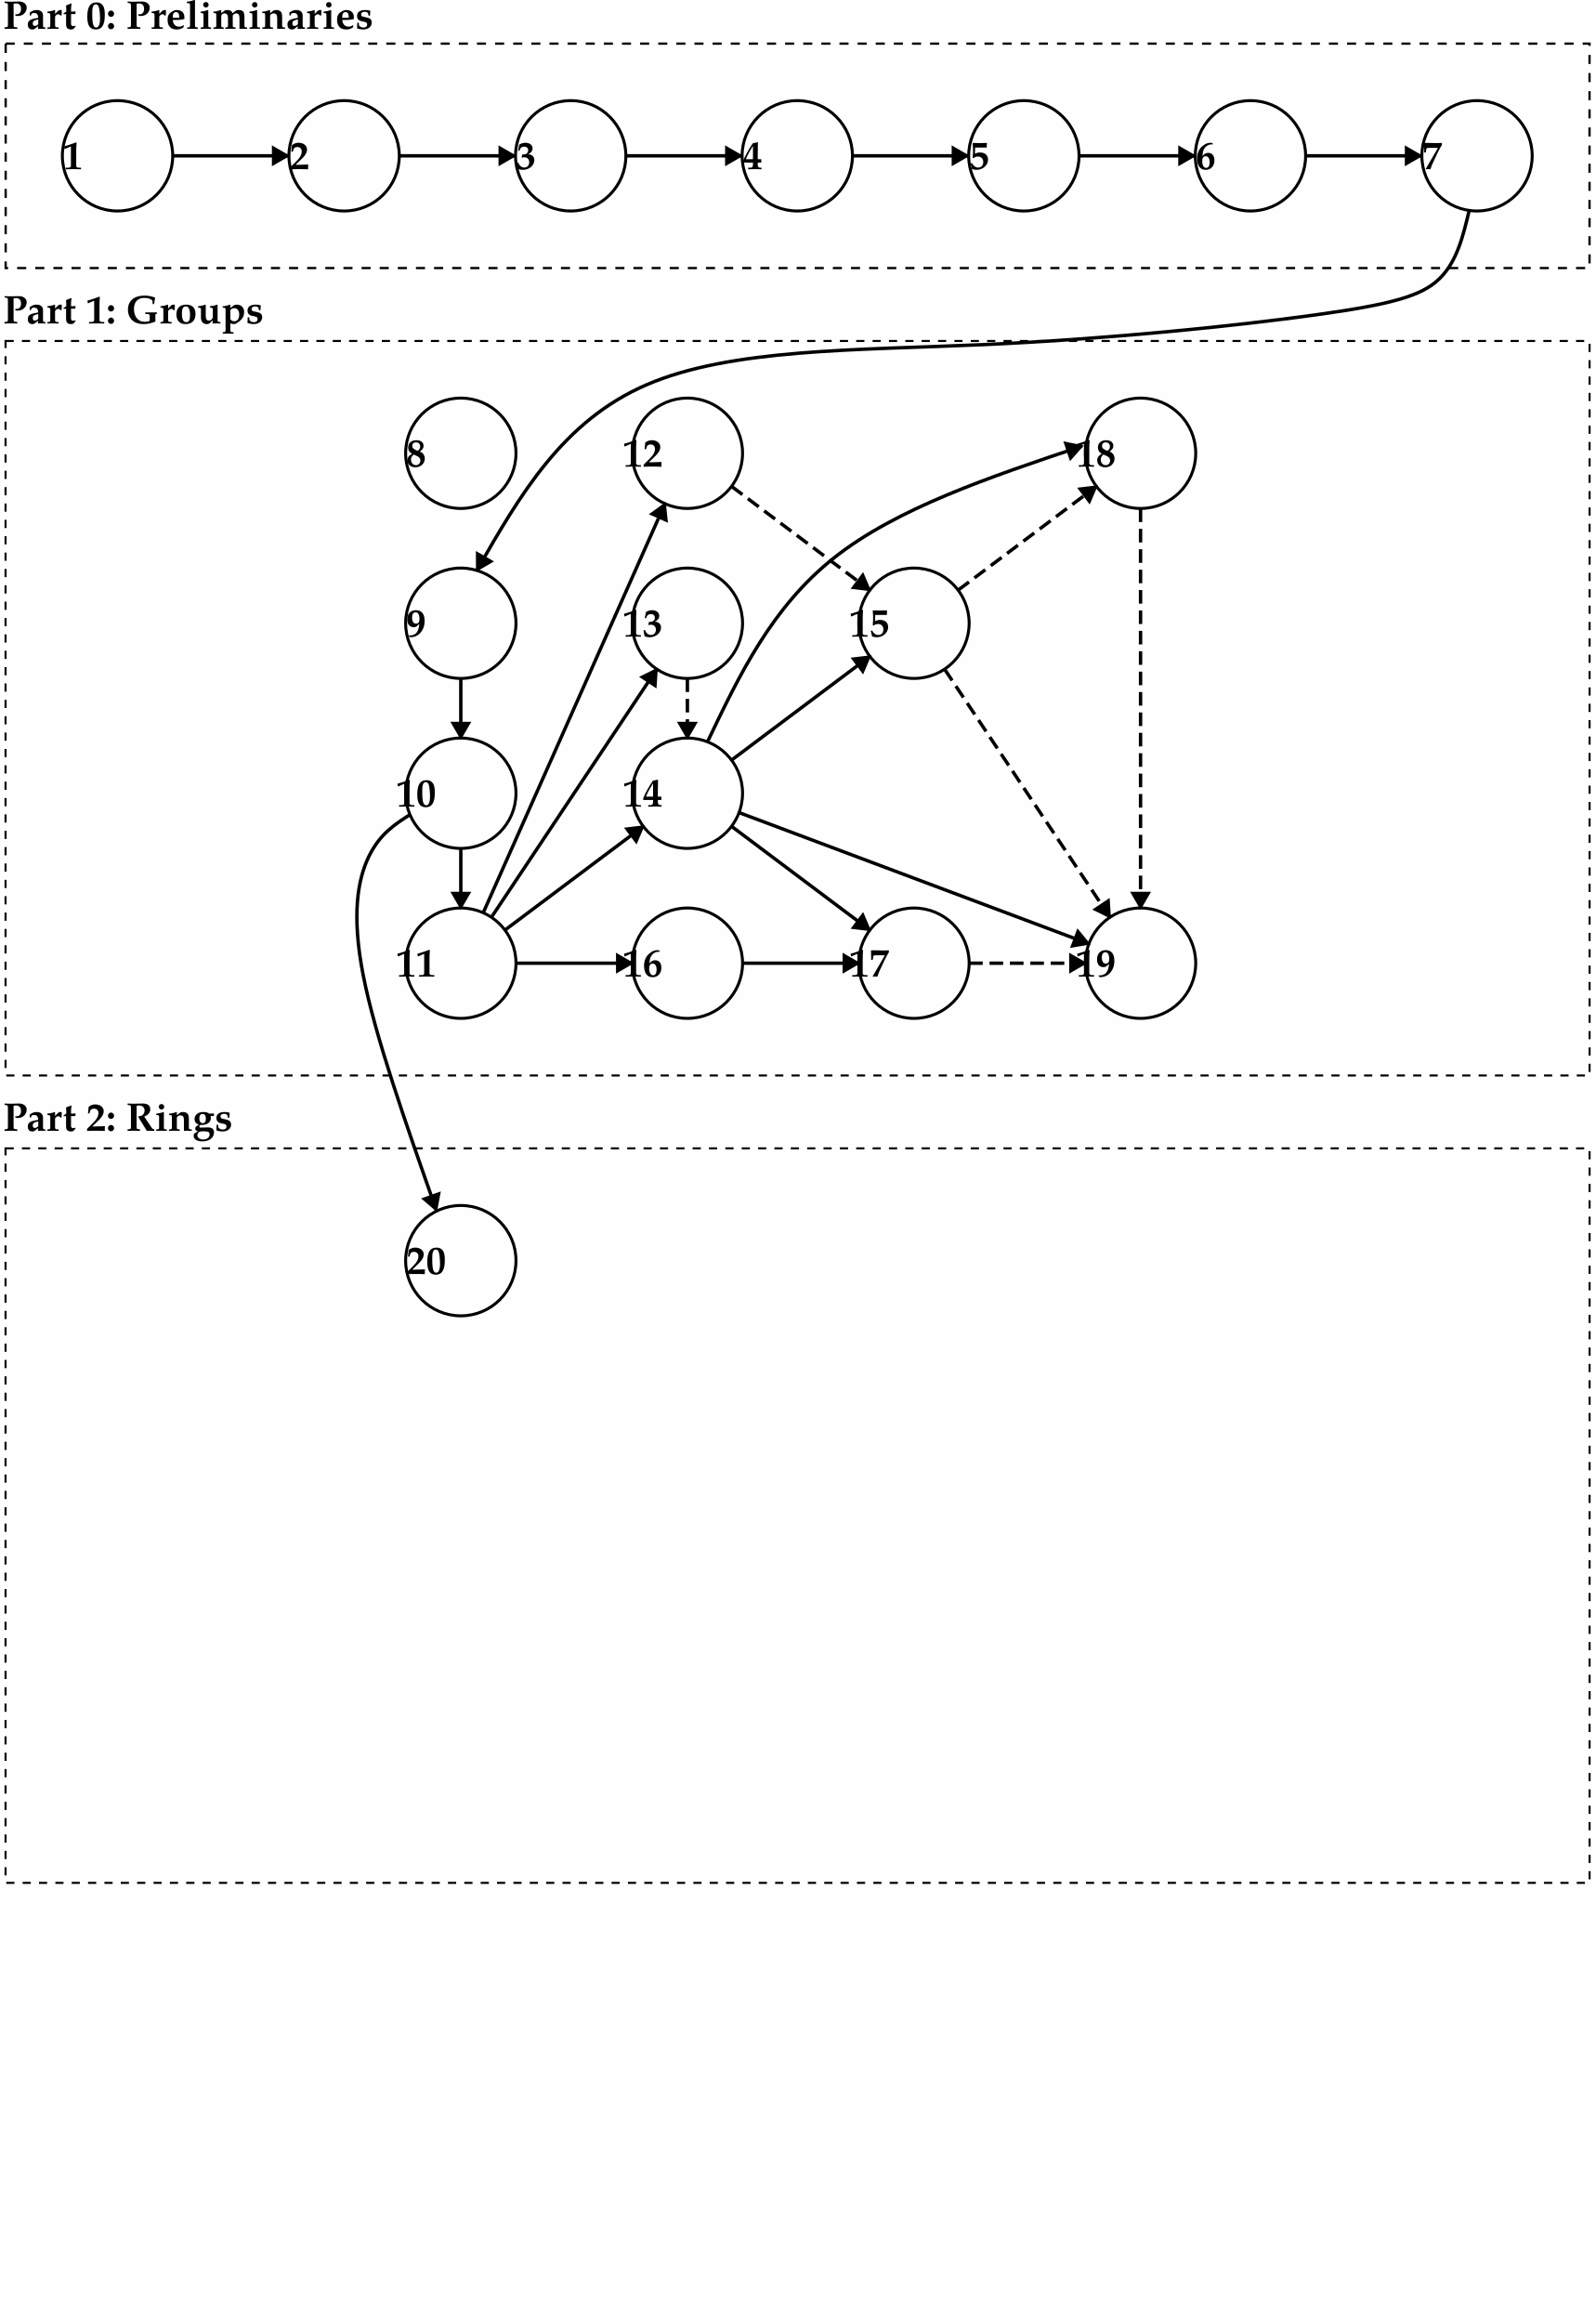
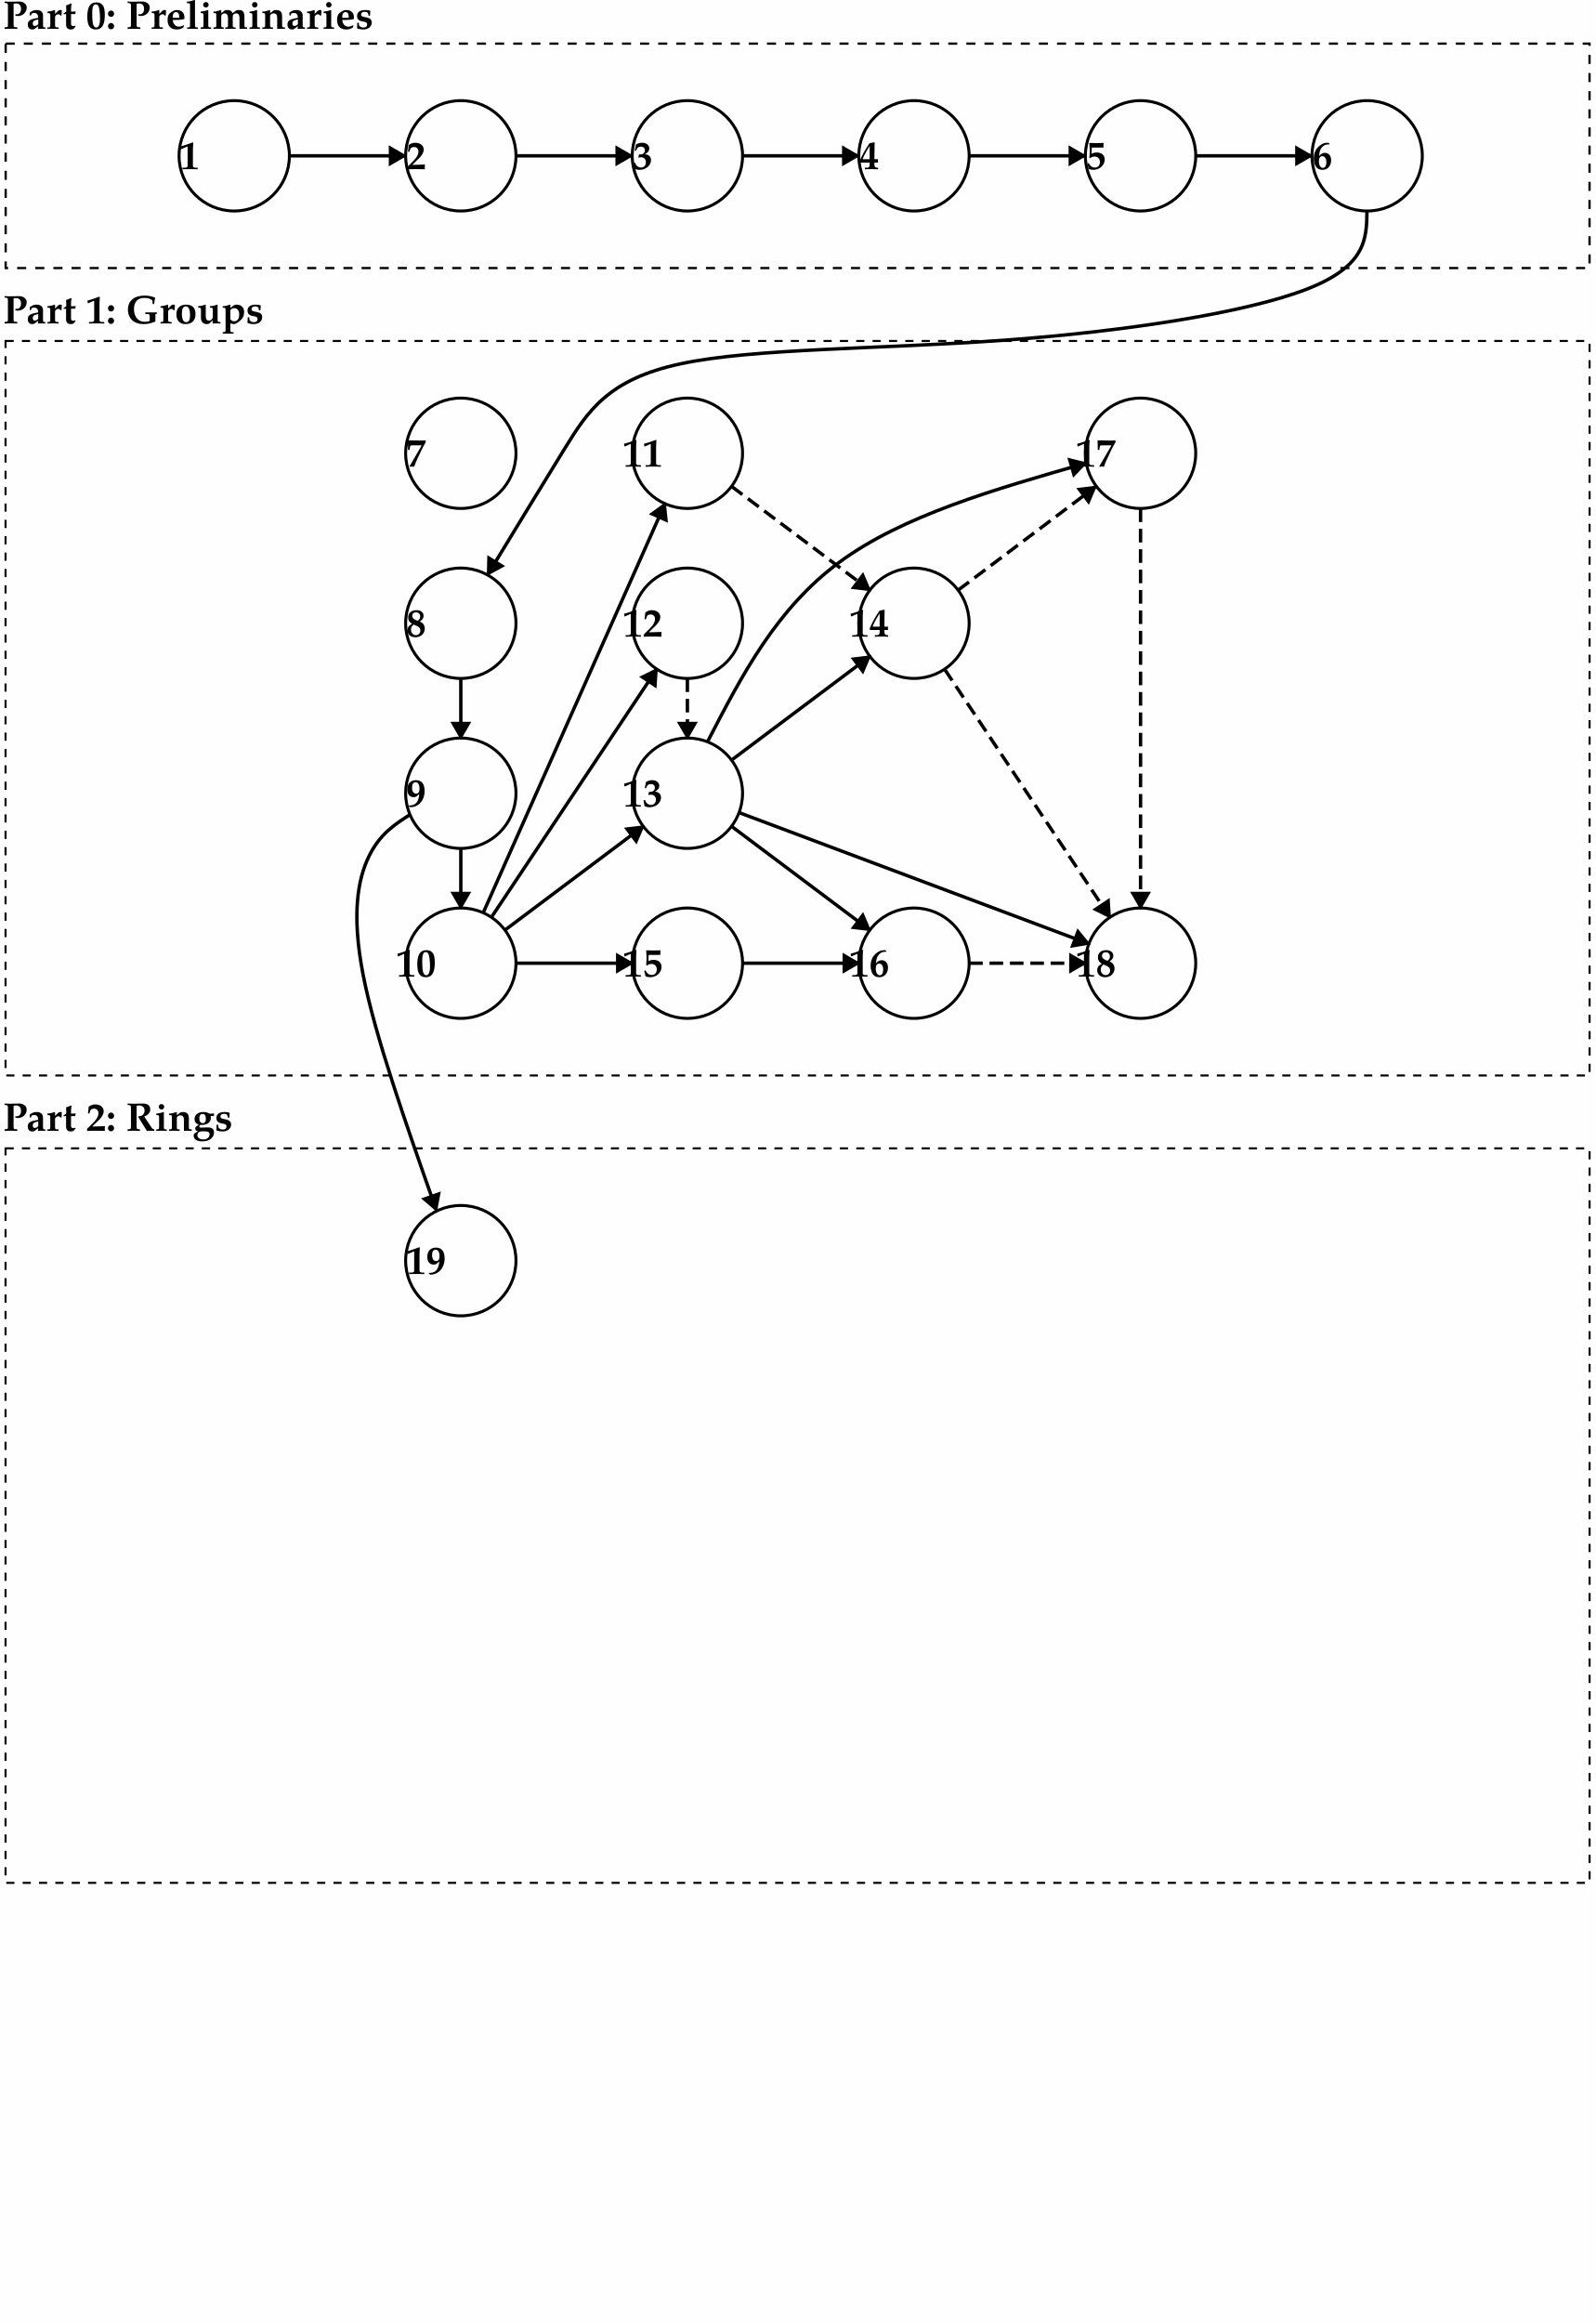
<svg xmlns="http://www.w3.org/2000/svg" width="140.8mm" height="205mm" viewBox="0 0 140.8 205" version="1.1" id="svg1">
  <defs id="defs1">
    <marker style="overflow:visible" id="marker43" refX="3" refY="0" orient="auto-start-reverse" markerWidth="1" markerHeight="1" viewBox="0 0 1 1" preserveAspectRatio="xMidYMid">
      <path transform="scale(0.5)" style="fill:context-stroke;fill-rule:evenodd;stroke:context-stroke;stroke-width:1pt" d="M 5.77,0 -2.88,5 V -5 Z" id="path43" />
    </marker>
    <marker style="overflow:visible" id="Triangle" refX="3.25" refY="0" orient="auto-start-reverse" markerWidth="1" markerHeight="1" viewBox="0 0 1 1" preserveAspectRatio="xMidYMid">
      <path transform="scale(0.5)" style="fill:context-stroke;fill-rule:evenodd;stroke:context-stroke;stroke-width:1pt" d="M 5.77,0 -2.88,5 V -5 Z" id="path135" />
    </marker>
-     <marker style="overflow:visible" id="Triangle-8" refX="3.25" refY="0" orient="auto-start-reverse" markerWidth="1" markerHeight="1" viewBox="0 0 1 1" preserveAspectRatio="xMidYMid">
+     <marker style="overflow:visible" id="Triangle-8" refX="3" refY="0" orient="auto-start-reverse" markerWidth="1" markerHeight="1" viewBox="0 0 1 1" preserveAspectRatio="xMidYMid">
      <path transform="scale(0.5)" style="fill:context-stroke;fill-rule:evenodd;stroke:context-stroke;stroke-width:1pt" d="M 5.77,0 -2.88,5 V -5 Z" id="path135-9" />
    </marker>
  </defs>
  <g id="layer1" transform="matrix(1,0,0,0.82,-61.71822,-53.71499)">
    <rect style="fill:#fefefe;fill-opacity:1;stroke:#000000;stroke-width:0;stroke-dasharray:none;stroke-dashoffset:0" id="rect1" width="140.8" height="250" x="61.718" y="65.506" />
  </g>
  <g id="layer2" transform="translate(-9.599995,-10.00001)">
    <rect style="fill:#fefefe;fill-opacity:1;stroke:#000000;stroke-width:0.2;stroke-dasharray:0.8, 0.8;stroke-dashoffset:0" id="rect2" width="139.805" height="19.805" x="10.1" y="13.85" />
    <text xml:space="preserve" style="font-size:3.528px;fill:#030303;fill-opacity:1;stroke:#000000;stroke-width:0;stroke-dasharray:none;stroke-dashoffset:0" x="9.863" y="12.54" id="text2">
      <tspan id="tspan2" style="font-style:normal;font-variant:normal;font-weight:bold;font-stretch:normal;font-size:3.528px;font-family:'TeX Gyre Pagella';-inkscape-font-specification:'TeX Gyre Pagella';fill:#030303;fill-opacity:1;stroke-width:0;stroke-dasharray:none" x="9.863" y="12.54">Part 0: Preliminaries</tspan>
    </text>
-     <g id="g14">
+     <g id="g14" transform="translate(10.3)">
      <g id="g1">
        <circle style="fill:#fefefe;stroke:#000000;stroke-width:0.261;stroke-linejoin:bevel" id="path1" cx="19.975" cy="23.75" r="4.87" />
        <text xml:space="preserve" style="font-weight:bold;font-size:3.528px;font-family:'TeX Gyre Pagella';-inkscape-font-specification:'TeX Gyre Pagella Bold';text-align:center;text-anchor:middle;fill:#000000;fill-opacity:1;stroke:#000000;stroke-width:0;stroke-linejoin:bevel;stroke-dasharray:none" x="19.992" y="24.927" id="text4">
          <tspan id="tspan4" style="stroke-width:0" x="19.992" y="24.927">1</tspan>
        </text>
      </g>
      <g id="g5" transform="translate(20)">
        <circle style="fill:#fefefe;stroke:#000000;stroke-width:0.261;stroke-linejoin:bevel" id="circle4" cx="19.975" cy="23.75" r="4.87" />
        <text xml:space="preserve" style="font-weight:bold;font-size:3.528px;font-family:'TeX Gyre Pagella';-inkscape-font-specification:'TeX Gyre Pagella Bold';text-align:center;text-anchor:middle;fill:#000000;fill-opacity:1;stroke:#000000;stroke-width:0;stroke-linejoin:bevel;stroke-dasharray:none" x="19.992" y="24.927" id="text5">
          <tspan id="tspan5" style="stroke-width:0" x="19.992" y="24.927">2</tspan>
        </text>
      </g>
      <g id="g6" transform="translate(40)">
        <circle style="fill:#fefefe;stroke:#000000;stroke-width:0.261;stroke-linejoin:bevel" id="circle5" cx="19.975" cy="23.75" r="4.87" />
        <text xml:space="preserve" style="font-weight:bold;font-size:3.528px;font-family:'TeX Gyre Pagella';-inkscape-font-specification:'TeX Gyre Pagella Bold';text-align:center;text-anchor:middle;fill:#000000;fill-opacity:1;stroke:#000000;stroke-width:0;stroke-linejoin:bevel;stroke-dasharray:none" x="19.992" y="24.927" id="text6">
          <tspan id="tspan6" style="stroke-width:0" x="19.992" y="24.927">3</tspan>
        </text>
      </g>
      <g id="g7" transform="translate(60)">
        <circle style="fill:#fefefe;stroke:#000000;stroke-width:0.261;stroke-linejoin:bevel" id="circle6" cx="19.975" cy="23.75" r="4.87" />
        <text xml:space="preserve" style="font-weight:bold;font-size:3.528px;font-family:'TeX Gyre Pagella';-inkscape-font-specification:'TeX Gyre Pagella Bold';text-align:center;text-anchor:middle;fill:#000000;fill-opacity:1;stroke:#000000;stroke-width:0;stroke-linejoin:bevel;stroke-dasharray:none" x="19.992" y="24.927" id="text7">
          <tspan id="tspan7" style="stroke-width:0" x="19.992" y="24.927">4</tspan>
        </text>
      </g>
      <g id="g8" transform="translate(80)">
        <circle style="fill:#fefefe;stroke:#000000;stroke-width:0.261;stroke-linejoin:bevel" id="circle7" cx="19.975" cy="23.75" r="4.87" />
        <text xml:space="preserve" style="font-weight:bold;font-size:3.528px;font-family:'TeX Gyre Pagella';-inkscape-font-specification:'TeX Gyre Pagella Bold';text-align:center;text-anchor:middle;fill:#000000;fill-opacity:1;stroke:#000000;stroke-width:0;stroke-linejoin:bevel;stroke-dasharray:none" x="19.992" y="24.927" id="text8">
          <tspan id="tspan8" style="stroke-width:0" x="19.992" y="24.927">5</tspan>
        </text>
      </g>
      <g id="g9" transform="translate(100)">
        <circle style="fill:#fefefe;stroke:#000000;stroke-width:0.261;stroke-linejoin:bevel" id="circle8" cx="19.975" cy="23.75" r="4.87" />
        <text xml:space="preserve" style="font-weight:bold;font-size:3.528px;font-family:'TeX Gyre Pagella';-inkscape-font-specification:'TeX Gyre Pagella Bold';text-align:center;text-anchor:middle;fill:#000000;fill-opacity:1;stroke:#000000;stroke-width:0;stroke-linejoin:bevel;stroke-dasharray:none" x="19.992" y="24.927" id="text9">
          <tspan id="tspan9" style="stroke-width:0" x="19.992" y="24.927">6</tspan>
        </text>
      </g>
-       <g id="g10" transform="translate(120)">
-         <circle style="fill:#fefefe;stroke:#000000;stroke-width:0.261;stroke-linejoin:bevel" id="circle9" cx="19.975" cy="23.75" r="4.87" />
-         <text xml:space="preserve" style="font-weight:bold;font-size:3.528px;font-family:'TeX Gyre Pagella';-inkscape-font-specification:'TeX Gyre Pagella Bold';text-align:center;text-anchor:middle;fill:#000000;fill-opacity:1;stroke:#000000;stroke-width:0;stroke-linejoin:bevel;stroke-dasharray:none" x="19.992" y="24.927" id="text10">
-           <tspan id="tspan10" style="stroke-width:0" x="19.992" y="24.927">7</tspan>
-         </text>
-       </g>
    </g>
-     <g id="g13">
-       <path style="fill:none;fill-rule:evenodd;stroke:#000000;stroke-width:0.3;stroke-linecap:butt;stroke-linejoin:bevel;stroke-dasharray:none;stroke-opacity:1;marker-end:url(#Triangle)" d="M 24.892,23.75 H 35.108" id="path6" />
-       <path style="fill:none;fill-rule:evenodd;stroke:#000000;stroke-width:0.3;stroke-linecap:butt;stroke-linejoin:bevel;stroke-dasharray:none;stroke-opacity:1;marker-end:url(#Triangle-8)" d="M 44.892,23.75 H 55.109" id="path6-2" />
-       <path style="fill:none;fill-rule:evenodd;stroke:#000000;stroke-width:0.3;stroke-linecap:butt;stroke-linejoin:bevel;stroke-dasharray:none;stroke-opacity:1;marker-end:url(#Triangle-8)" d="M 64.892,23.75 H 75.109" id="path10" />
-       <path style="fill:none;fill-rule:evenodd;stroke:#000000;stroke-width:0.3;stroke-linecap:butt;stroke-linejoin:bevel;stroke-dasharray:none;stroke-opacity:1;marker-end:url(#Triangle-8)" d="M 84.892,23.75 H 95.109" id="path11" />
-       <path style="fill:none;fill-rule:evenodd;stroke:#000000;stroke-width:0.3;stroke-linecap:butt;stroke-linejoin:bevel;stroke-dasharray:none;stroke-opacity:1;marker-end:url(#Triangle-8)" d="m 104.892,23.75 h 10.217" id="path12" />
-       <path style="fill:none;fill-rule:evenodd;stroke:#000000;stroke-width:0.3;stroke-linecap:butt;stroke-linejoin:bevel;stroke-dasharray:none;stroke-opacity:1;marker-end:url(#Triangle-8)" d="m 124.892,23.75 h 10.217" id="path13" />
+     <g id="g13" transform="translate(10.18332)">
+       <path style="fill:none;fill-rule:evenodd;stroke:#000000;stroke-width:0.302;stroke-linecap:butt;stroke-linejoin:bevel;stroke-dasharray:none;stroke-opacity:1;marker-end:url(#Triangle)" d="M 24.892,23.75 H 35.251" id="path6" />
+       <path style="fill:none;fill-rule:evenodd;stroke:#000000;stroke-width:0.301;stroke-linecap:butt;stroke-linejoin:bevel;stroke-dasharray:none;stroke-opacity:1;marker-end:url(#Triangle-8)" d="M 44.892,23.75 H 55.176" id="path6-2" />
+       <path style="fill:none;fill-rule:evenodd;stroke:#000000;stroke-width:0.301;stroke-linecap:butt;stroke-linejoin:bevel;stroke-dasharray:none;stroke-opacity:1;marker-end:url(#Triangle-8)" d="M 64.892,23.75 H 75.177" id="path10" />
+       <path style="fill:none;fill-rule:evenodd;stroke:#000000;stroke-width:0.301;stroke-linecap:butt;stroke-linejoin:bevel;stroke-dasharray:none;stroke-opacity:1;marker-end:url(#Triangle-8)" d="M 84.892,23.75 H 95.176" id="path11" />
+       <path style="fill:none;fill-rule:evenodd;stroke:#000000;stroke-width:0.301;stroke-linecap:butt;stroke-linejoin:bevel;stroke-dasharray:none;stroke-opacity:1;marker-end:url(#Triangle-8)" d="m 104.892,23.75 h 10.284" id="path12" />
    </g>
  </g>
  <g id="layer3" transform="translate(0,1)">
    <rect style="fill:#fefefe;fill-opacity:1;stroke:#000000;stroke-width:0.181;stroke-dasharray:0.722, 0.722;stroke-dashoffset:0" id="rect3" width="139.819" height="64.819" x="0.49" y="29.09" />
    <text xml:space="preserve" style="font-size:3.528px;fill:#030303;fill-opacity:1;stroke:#000000;stroke-width:0;stroke-dasharray:none;stroke-dashoffset:0" x="0.262" y="27.54" id="text2-1">
      <tspan id="tspan2-3" style="font-style:normal;font-variant:normal;font-weight:bold;font-stretch:normal;font-size:3.528px;font-family:'TeX Gyre Pagella';-inkscape-font-specification:'TeX Gyre Pagella';fill:#030303;fill-opacity:1;stroke-width:0;stroke-dasharray:none" x="0.262" y="27.54">Part 1: Groups</tspan>
    </text>
    <g id="g28">
      <g id="g2" transform="translate(20.70001,15.24999)">
        <circle style="fill:#fefefe;stroke:#000000;stroke-width:0.261;stroke-linejoin:bevel" id="circle1" cx="19.975" cy="23.75" r="4.87" />
        <text xml:space="preserve" style="font-weight:bold;font-size:3.528px;font-family:'TeX Gyre Pagella';-inkscape-font-specification:'TeX Gyre Pagella Bold';text-align:center;text-anchor:middle;fill:#000000;fill-opacity:1;stroke:#000000;stroke-width:0;stroke-linejoin:bevel;stroke-dasharray:none" x="19.992" y="24.927" id="text1">
-           <tspan id="tspan1" style="stroke-width:0" x="19.992" y="24.927">8</tspan>
+           <tspan id="tspan1" style="stroke-width:0" x="19.992" y="24.927">7</tspan>
        </text>
      </g>
      <g id="g11" transform="translate(20.70001,30.24999)">
        <circle style="fill:#fefefe;stroke:#000000;stroke-width:0.261;stroke-linejoin:bevel" id="circle10" cx="19.975" cy="23.75" r="4.87" />
        <text xml:space="preserve" style="font-weight:bold;font-size:3.528px;font-family:'TeX Gyre Pagella';-inkscape-font-specification:'TeX Gyre Pagella Bold';text-align:center;text-anchor:middle;fill:#000000;fill-opacity:1;stroke:#000000;stroke-width:0;stroke-linejoin:bevel;stroke-dasharray:none" x="19.992" y="24.927" id="text11">
-           <tspan id="tspan11" style="stroke-width:0" x="19.992" y="24.927">9</tspan>
+           <tspan id="tspan11" style="stroke-width:0" x="19.992" y="24.927">8</tspan>
        </text>
      </g>
      <g id="g3" transform="translate(20.70001,45.24999)">
        <circle style="fill:#fefefe;stroke:#000000;stroke-width:0.261;stroke-linejoin:bevel" id="circle3" cx="19.975" cy="23.75" r="4.87" />
        <text xml:space="preserve" style="font-weight:bold;font-size:3.528px;font-family:'TeX Gyre Pagella';-inkscape-font-specification:'TeX Gyre Pagella Bold';text-align:center;text-anchor:middle;fill:#000000;fill-opacity:1;stroke:#000000;stroke-width:0;stroke-linejoin:bevel;stroke-dasharray:none" x="19.992" y="24.927" id="text3">
-           <tspan id="tspan3" style="stroke-width:0" x="19.992" y="24.927">10</tspan>
+           <tspan id="tspan3" style="stroke-width:0" x="19.992" y="24.927">9</tspan>
        </text>
      </g>
      <g id="g12" transform="translate(20.70001,60.24999)">
        <circle style="fill:#fefefe;stroke:#000000;stroke-width:0.261;stroke-linejoin:bevel" id="circle11" cx="19.975" cy="23.75" r="4.87" />
        <text xml:space="preserve" style="font-weight:bold;font-size:3.528px;font-family:'TeX Gyre Pagella';-inkscape-font-specification:'TeX Gyre Pagella Bold';text-align:center;text-anchor:middle;fill:#000000;fill-opacity:1;stroke:#000000;stroke-width:0;stroke-linejoin:bevel;stroke-dasharray:none" x="19.992" y="24.927" id="text12">
-           <tspan id="tspan12" style="stroke-width:0" x="19.992" y="24.927">11</tspan>
+           <tspan id="tspan12" style="stroke-width:0" x="19.992" y="24.927">10</tspan>
        </text>
      </g>
      <g id="g20" transform="translate(40.7,15.24999)">
        <circle style="fill:#fefefe;stroke:#000000;stroke-width:0.261;stroke-linejoin:bevel" id="circle20" cx="19.975" cy="23.75" r="4.87" />
        <text xml:space="preserve" style="font-weight:bold;font-size:3.528px;font-family:'TeX Gyre Pagella';-inkscape-font-specification:'TeX Gyre Pagella Bold';text-align:center;text-anchor:middle;fill:#000000;fill-opacity:1;stroke:#000000;stroke-width:0;stroke-linejoin:bevel;stroke-dasharray:none" x="19.992" y="24.927" id="text20">
-           <tspan id="tspan20" style="stroke-width:0" x="19.992" y="24.927">12</tspan>
+           <tspan id="tspan20" style="stroke-width:0" x="19.992" y="24.927">11</tspan>
        </text>
      </g>
      <g id="g21" transform="translate(40.7,30.24999)">
        <circle style="fill:#fefefe;stroke:#000000;stroke-width:0.261;stroke-linejoin:bevel" id="circle21" cx="19.975" cy="23.75" r="4.87" />
        <text xml:space="preserve" style="font-weight:bold;font-size:3.528px;font-family:'TeX Gyre Pagella';-inkscape-font-specification:'TeX Gyre Pagella Bold';text-align:center;text-anchor:middle;fill:#000000;fill-opacity:1;stroke:#000000;stroke-width:0;stroke-linejoin:bevel;stroke-dasharray:none" x="19.992" y="24.927" id="text21">
-           <tspan id="tspan21" style="stroke-width:0" x="19.992" y="24.927">13</tspan>
+           <tspan id="tspan21" style="stroke-width:0" x="19.992" y="24.927">12</tspan>
        </text>
      </g>
      <g id="g22" transform="translate(40.7,45.24999)">
        <circle style="fill:#fefefe;stroke:#000000;stroke-width:0.261;stroke-linejoin:bevel" id="circle22" cx="19.975" cy="23.75" r="4.87" />
        <text xml:space="preserve" style="font-weight:bold;font-size:3.528px;font-family:'TeX Gyre Pagella';-inkscape-font-specification:'TeX Gyre Pagella Bold';text-align:center;text-anchor:middle;fill:#000000;fill-opacity:1;stroke:#000000;stroke-width:0;stroke-linejoin:bevel;stroke-dasharray:none" x="19.992" y="24.927" id="text22">
-           <tspan id="tspan22" style="stroke-width:0" x="19.992" y="24.927">14</tspan>
+           <tspan id="tspan22" style="stroke-width:0" x="19.992" y="24.927">13</tspan>
        </text>
      </g>
      <g id="g23" transform="translate(60.7,30.24999)">
        <circle style="fill:#fefefe;stroke:#000000;stroke-width:0.261;stroke-linejoin:bevel" id="circle23" cx="19.975" cy="23.75" r="4.87" />
        <text xml:space="preserve" style="font-weight:bold;font-size:3.528px;font-family:'TeX Gyre Pagella';-inkscape-font-specification:'TeX Gyre Pagella Bold';text-align:center;text-anchor:middle;fill:#000000;fill-opacity:1;stroke:#000000;stroke-width:0;stroke-linejoin:bevel;stroke-dasharray:none" x="19.992" y="24.927" id="text23">
-           <tspan id="tspan23" style="stroke-width:0" x="19.992" y="24.927">15</tspan>
+           <tspan id="tspan23" style="stroke-width:0" x="19.992" y="24.927">14</tspan>
        </text>
      </g>
      <g id="g24" transform="translate(40.7,60.24999)">
        <circle style="fill:#fefefe;stroke:#000000;stroke-width:0.261;stroke-linejoin:bevel" id="circle24" cx="19.975" cy="23.75" r="4.87" />
        <text xml:space="preserve" style="font-weight:bold;font-size:3.528px;font-family:'TeX Gyre Pagella';-inkscape-font-specification:'TeX Gyre Pagella Bold';text-align:center;text-anchor:middle;fill:#000000;fill-opacity:1;stroke:#000000;stroke-width:0;stroke-linejoin:bevel;stroke-dasharray:none" x="19.992" y="24.927" id="text24">
-           <tspan id="tspan24" style="stroke-width:0" x="19.992" y="24.927">16</tspan>
+           <tspan id="tspan24" style="stroke-width:0" x="19.992" y="24.927">15</tspan>
        </text>
      </g>
      <g id="g25" transform="translate(60.7,60.24999)">
        <circle style="fill:#fefefe;stroke:#000000;stroke-width:0.261;stroke-linejoin:bevel" id="circle25" cx="19.975" cy="23.75" r="4.87" />
        <text xml:space="preserve" style="font-weight:bold;font-size:3.528px;font-family:'TeX Gyre Pagella';-inkscape-font-specification:'TeX Gyre Pagella Bold';text-align:center;text-anchor:middle;fill:#000000;fill-opacity:1;stroke:#000000;stroke-width:0;stroke-linejoin:bevel;stroke-dasharray:none" x="19.992" y="24.927" id="text25">
-           <tspan id="tspan25" style="stroke-width:0" x="19.992" y="24.927">17</tspan>
+           <tspan id="tspan25" style="stroke-width:0" x="19.992" y="24.927">16</tspan>
        </text>
      </g>
      <g id="g26" transform="translate(80.70001,15.24999)">
        <circle style="fill:#fefefe;stroke:#000000;stroke-width:0.261;stroke-linejoin:bevel" id="circle26" cx="19.975" cy="23.75" r="4.87" />
        <text xml:space="preserve" style="font-weight:bold;font-size:3.528px;font-family:'TeX Gyre Pagella';-inkscape-font-specification:'TeX Gyre Pagella Bold';text-align:center;text-anchor:middle;fill:#000000;fill-opacity:1;stroke:#000000;stroke-width:0;stroke-linejoin:bevel;stroke-dasharray:none" x="19.992" y="24.927" id="text26">
-           <tspan id="tspan26" style="stroke-width:0" x="19.992" y="24.927">18</tspan>
+           <tspan id="tspan26" style="stroke-width:0" x="19.992" y="24.927">17</tspan>
        </text>
      </g>
      <g id="g27" transform="translate(80.70001,60.24999)">
        <circle style="fill:#fefefe;stroke:#000000;stroke-width:0.261;stroke-linejoin:bevel" id="circle27" cx="19.975" cy="23.75" r="4.87" />
        <text xml:space="preserve" style="font-weight:bold;font-size:3.528px;font-family:'TeX Gyre Pagella';-inkscape-font-specification:'TeX Gyre Pagella Bold';text-align:center;text-anchor:middle;fill:#000000;fill-opacity:1;stroke:#000000;stroke-width:0;stroke-linejoin:bevel;stroke-dasharray:none" x="19.992" y="24.927" id="text27">
-           <tspan id="tspan27" style="stroke-width:0" x="19.992" y="24.927">19</tspan>
+           <tspan id="tspan27" style="stroke-width:0" x="19.992" y="24.927">18</tspan>
        </text>
      </g>
    </g>
    <g id="g48">
      <path style="fill:none;fill-rule:evenodd;stroke:#000000;stroke-width:0.3;stroke-linecap:butt;stroke-linejoin:miter;stroke-dasharray:none;stroke-opacity:1;marker-end:url(#marker43)" d="M 40.675,58.87 V 64.13" id="path28" />
      <path style="fill:none;fill-rule:evenodd;stroke:#000000;stroke-width:0.3;stroke-linecap:butt;stroke-linejoin:miter;stroke-dasharray:none;stroke-opacity:1;marker-end:url(#marker43)" d="M 40.675,73.87 V 79.13" id="path29" />
      <path style="fill:none;fill-rule:evenodd;stroke:#000000;stroke-width:0.3;stroke-linecap:butt;stroke-linejoin:miter;stroke-dasharray:none;stroke-opacity:1;marker-end:url(#marker43)" d="M 42.653,79.55 58.697,43.45" id="path30" />
      <path style="fill:none;fill-rule:evenodd;stroke:#000000;stroke-width:0.3;stroke-linecap:butt;stroke-linejoin:miter;stroke-dasharray:none;stroke-opacity:1;marker-end:url(#marker43)" d="M 43.376,79.948 57.974,58.052" id="path31" />
      <path style="fill:none;fill-rule:evenodd;stroke:#000000;stroke-width:0.3;stroke-linecap:butt;stroke-linejoin:miter;stroke-dasharray:none;stroke-opacity:1;marker-end:url(#marker43)" d="M 44.571,81.078 56.779,71.922" id="path32" />
      <path style="fill:none;fill-rule:evenodd;stroke:#000000;stroke-width:0.3;stroke-linecap:butt;stroke-linejoin:miter;stroke-dasharray:none;stroke-opacity:1;marker-end:url(#marker43)" d="M 45.545,84 H 55.805" id="path33" />
+       <path style="fill:none;fill-rule:evenodd;stroke:#000000;stroke-width:0.3;stroke-linecap:butt;stroke-linejoin:miter;stroke-dasharray:1.2, 0.6;stroke-dashoffset:0;stroke-opacity:1;marker-end:url(#marker43)" d="m 64.571,41.922 12.209,9.157" id="path37" />
+       <path style="fill:none;fill-rule:evenodd;stroke:#000000;stroke-width:0.3;stroke-linecap:butt;stroke-linejoin:miter;stroke-dasharray:1.2, 0.6;stroke-dashoffset:0;stroke-opacity:1;marker-end:url(#marker43)" d="m 60.675,58.87 0,5.261" id="path36" />
+       <path style="fill:none;fill-rule:evenodd;stroke:#000000;stroke-width:0.3;stroke-linecap:butt;stroke-linejoin:miter;stroke-dasharray:none;stroke-opacity:1;marker-end:url(#marker43)" d="M 64.571,66.078 76.779,56.922" id="path47" />
+       <path style="fill:none;fill-rule:evenodd;stroke:#000000;stroke-width:0.3;stroke-linecap:butt;stroke-linejoin:miter;stroke-dasharray:none;stroke-opacity:1;marker-end:url(#marker43)" d="m 64.571,71.922 12.209,9.157" id="path46" />
+       <path style="fill:#000000;fill-opacity:0;stroke:#000000;stroke-width:0.3;stroke-dasharray:none;stroke-dashoffset:0;marker-end:url(#marker43)" d="m 62.437,64.487 c 3.045,-5.887 6.089,-11.773 11.657,-15.875 5.567,-4.102 13.657,-6.419 21.747,-8.736" id="path48" />
+       <path style="fill:none;fill-rule:evenodd;stroke:#000000;stroke-width:0.3;stroke-linecap:butt;stroke-linejoin:miter;stroke-dasharray:none;stroke-opacity:1;marker-end:url(#marker43)" d="M 65.234,70.71 96.116,82.29" id="path45" />
+       <path style="fill:none;fill-rule:evenodd;stroke:#000000;stroke-width:0.3;stroke-linecap:butt;stroke-linejoin:miter;stroke-dasharray:1.2, 0.6;stroke-dashoffset:0;stroke-opacity:1;marker-end:url(#marker43)" d="M 84.571,51.078 96.702,41.953" id="path41" />
+       <path style="fill:none;fill-rule:evenodd;stroke:#000000;stroke-width:0.3;stroke-linecap:butt;stroke-linejoin:miter;stroke-dasharray:1.2, 0.6;stroke-dashoffset:0;stroke-opacity:1;marker-end:url(#marker43)" d="M 83.376,58.052 97.974,79.948" id="path40" />
      <path style="fill:none;fill-rule:evenodd;stroke:#000000;stroke-width:0.3;stroke-linecap:butt;stroke-linejoin:miter;stroke-dasharray:none;stroke-opacity:1;marker-end:url(#marker43)" d="M 65.545,84 H 75.805" id="path34" />
      <path style="fill:none;fill-rule:evenodd;stroke:#000000;stroke-width:0.3;stroke-linecap:butt;stroke-linejoin:miter;stroke-dasharray:1.2, 0.6;stroke-dashoffset:0;stroke-opacity:1;marker-end:url(#marker43)" d="M 85.545,84 H 95.805" id="path35" />
-       <path style="fill:none;fill-rule:evenodd;stroke:#000000;stroke-width:0.3;stroke-linecap:butt;stroke-linejoin:miter;stroke-dasharray:1.2, 0.6;stroke-dashoffset:0;stroke-opacity:1;marker-end:url(#marker43)" d="m 60.675,58.87 0,5.261" id="path36" />
-       <path style="fill:none;fill-rule:evenodd;stroke:#000000;stroke-width:0.3;stroke-linecap:butt;stroke-linejoin:miter;stroke-dasharray:1.2, 0.6;stroke-dashoffset:0;stroke-opacity:1;marker-end:url(#marker43)" d="m 64.571,41.922 12.209,9.157" id="path37" />
-       <path style="fill:none;fill-rule:evenodd;stroke:#000000;stroke-width:0.3;stroke-linecap:butt;stroke-linejoin:miter;stroke-dasharray:1.2, 0.6;stroke-dashoffset:0;stroke-opacity:1;marker-end:url(#marker43)" d="M 83.376,58.052 97.974,79.948" id="path40" />
-       <path style="fill:none;fill-rule:evenodd;stroke:#000000;stroke-width:0.3;stroke-linecap:butt;stroke-linejoin:miter;stroke-dasharray:1.2, 0.6;stroke-dashoffset:0;stroke-opacity:1;marker-end:url(#marker43)" d="M 84.571,51.078 96.779,41.922" id="path41" />
      <path style="fill:none;fill-rule:evenodd;stroke:#000000;stroke-width:0.3;stroke-linecap:butt;stroke-linejoin:miter;stroke-dasharray:1.2, 0.6;stroke-dashoffset:0;stroke-opacity:1;marker-end:url(#marker43)" d="M 100.675,43.87 V 79.13" id="path42" />
-       <path style="fill:none;fill-rule:evenodd;stroke:#000000;stroke-width:0.3;stroke-linecap:butt;stroke-linejoin:miter;stroke-dasharray:none;stroke-opacity:1;marker-end:url(#marker43)" d="M 65.234,70.71 96.116,82.29" id="path45" />
-       <path style="fill:none;fill-rule:evenodd;stroke:#000000;stroke-width:0.3;stroke-linecap:butt;stroke-linejoin:miter;stroke-dasharray:none;stroke-opacity:1;marker-end:url(#marker43)" d="m 64.571,71.922 12.209,9.157" id="path46" />
-       <path style="fill:none;fill-rule:evenodd;stroke:#000000;stroke-width:0.3;stroke-linecap:butt;stroke-linejoin:miter;stroke-dasharray:none;stroke-opacity:1;marker-end:url(#marker43)" d="M 64.571,66.078 76.779,56.922" id="path47" />
-       <path style="fill:#000000;fill-opacity:0;stroke:#000000;stroke-width:0.3;stroke-dasharray:none;stroke-dashoffset:0;marker-end:url(#marker43)" d="m 62.437,64.487 c 2.85,-5.964 5.701,-11.928 11.213,-16.282 5.512,-4.353 13.687,-7.096 21.861,-9.839" id="path48" />
    </g>
  </g>
  <g id="layer5" transform="translate(0,71.25)">
    <rect style="fill:#fefefe;fill-opacity:1;stroke:#000000;stroke-width:0.181;stroke-dasharray:0.722, 0.722;stroke-dashoffset:0" id="rect51" width="139.819" height="64.819" x="0.49" y="29.09" transform="translate(0,1)" />
    <text xml:space="preserve" style="font-size:3.528px;fill:#030303;fill-opacity:1;stroke:#000000;stroke-width:0;stroke-dasharray:none;stroke-dashoffset:0" x="0.262" y="27.54" id="text51" transform="translate(0,1)">
      <tspan id="tspan51" style="font-style:normal;font-variant:normal;font-weight:bold;font-stretch:normal;font-size:3.528px;font-family:'TeX Gyre Pagella';-inkscape-font-specification:'TeX Gyre Pagella';fill:#030303;fill-opacity:1;stroke-width:0;stroke-dasharray:none" x="0.262" y="27.54">Part 2: Rings</tspan>
    </text>
    <g id="g52" transform="translate(20.70001,16.24998)">
      <circle style="fill:#fefefe;stroke:#000000;stroke-width:0.261;stroke-linejoin:bevel" id="circle51" cx="19.975" cy="23.75" r="4.87" />
      <text xml:space="preserve" style="font-weight:bold;font-size:3.528px;font-family:'TeX Gyre Pagella';-inkscape-font-specification:'TeX Gyre Pagella Bold';text-align:center;text-anchor:middle;fill:#000000;fill-opacity:1;stroke:#000000;stroke-width:0;stroke-linejoin:bevel;stroke-dasharray:none" x="19.992" y="24.927" id="text52">
-         <tspan id="tspan52" style="stroke-width:0" x="19.992" y="24.927">20</tspan>
+         <tspan id="tspan52" style="stroke-width:0" x="19.992" y="24.927">19</tspan>
      </text>
    </g>
  </g>
  <g id="layer4">
-     <path style="display:inline;fill:#000000;fill-opacity:0;stroke:#000000;stroke-width:0.3;stroke-dasharray:none;stroke-dashoffset:0;marker-end:url(#marker43)" d="m 129.696,17.515 c -0.542,2.285 -1.084,4.57 -2.642,6.082 -1.558,1.512 -4.132,2.25 -11.022,3.202 -6.89,0.952 -18.096,2.117 -29.252,2.615 -11.156,0.498 -22.26,0.329 -29.699,3.537 -7.439,3.208 -11.213,9.792 -14.986,16.376" id="path50" transform="translate(0,1)" />
+     <path style="display:inline;fill:#000000;fill-opacity:0;stroke:#000000;stroke-width:0.3;stroke-dasharray:none;stroke-dashoffset:0;marker-end:url(#marker43)" d="m 120.658,17.62 c -0.027,2.435 -0.054,4.869 -5.357,6.916 -5.303,2.048 -15.882,3.708 -26.741,4.493 -10.86,0.785 -21.999,0.695 -28.459,2.07 -6.46,1.375 -8.24,4.217 -10.301,7.56 -2.061,3.344 -4.402,7.19 -6.743,11.036" id="path50" transform="translate(0,1)" />
    <path style="fill:#000000;fill-opacity:0;stroke:#000000;stroke-width:0.3;stroke-dasharray:none;stroke-dashoffset:0;marker-end:url(#marker43)" d="M 36.236,0.613 C 34.887,1.471 33.538,2.328 32.567,4.315 c -0.97,1.987 -1.562,5.103 -0.508,10.497 1.055,5.394 3.755,13.066 6.456,20.738" id="path53" transform="translate(0,71.25)" />
  </g>
</svg>
